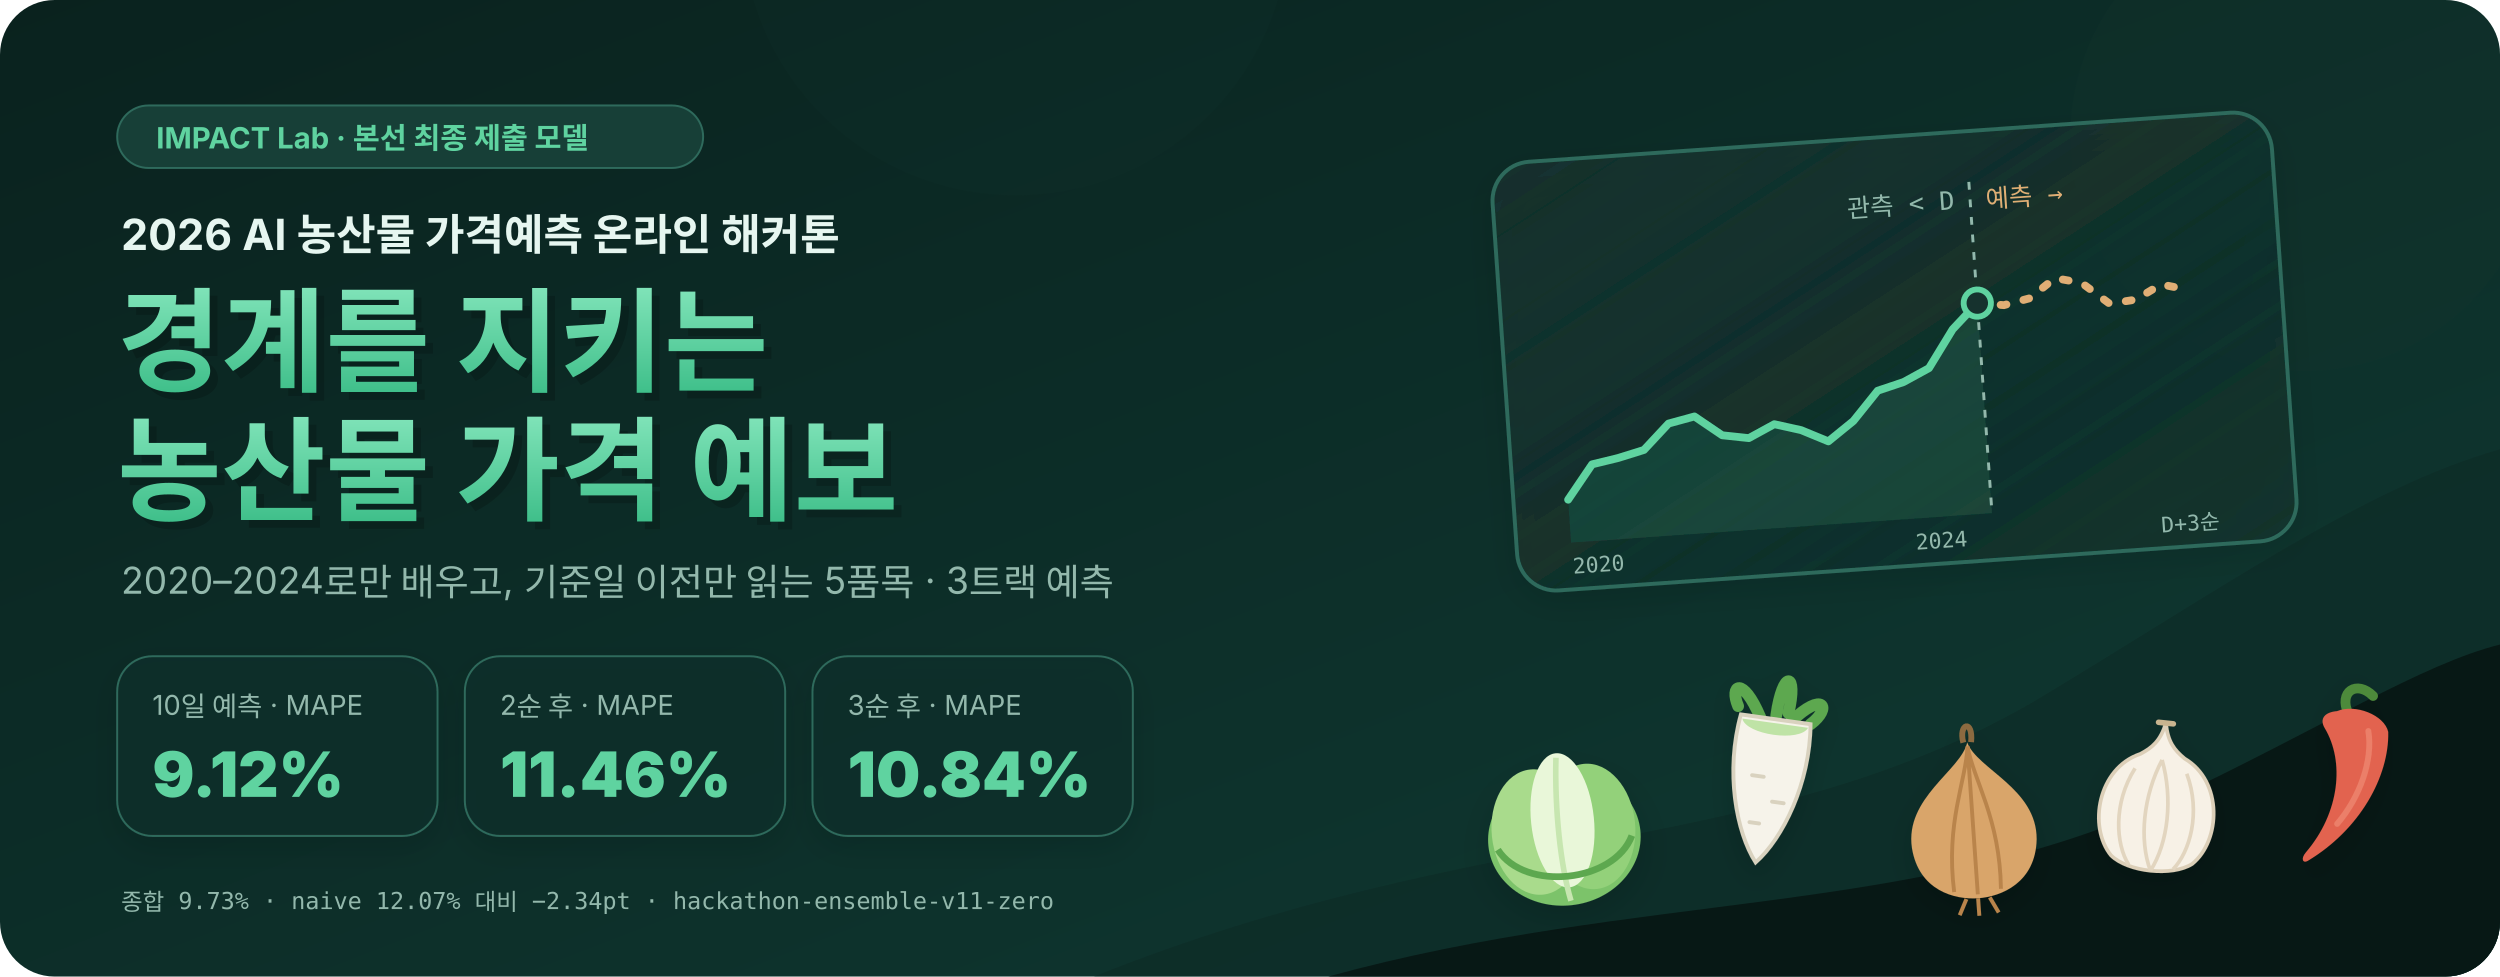
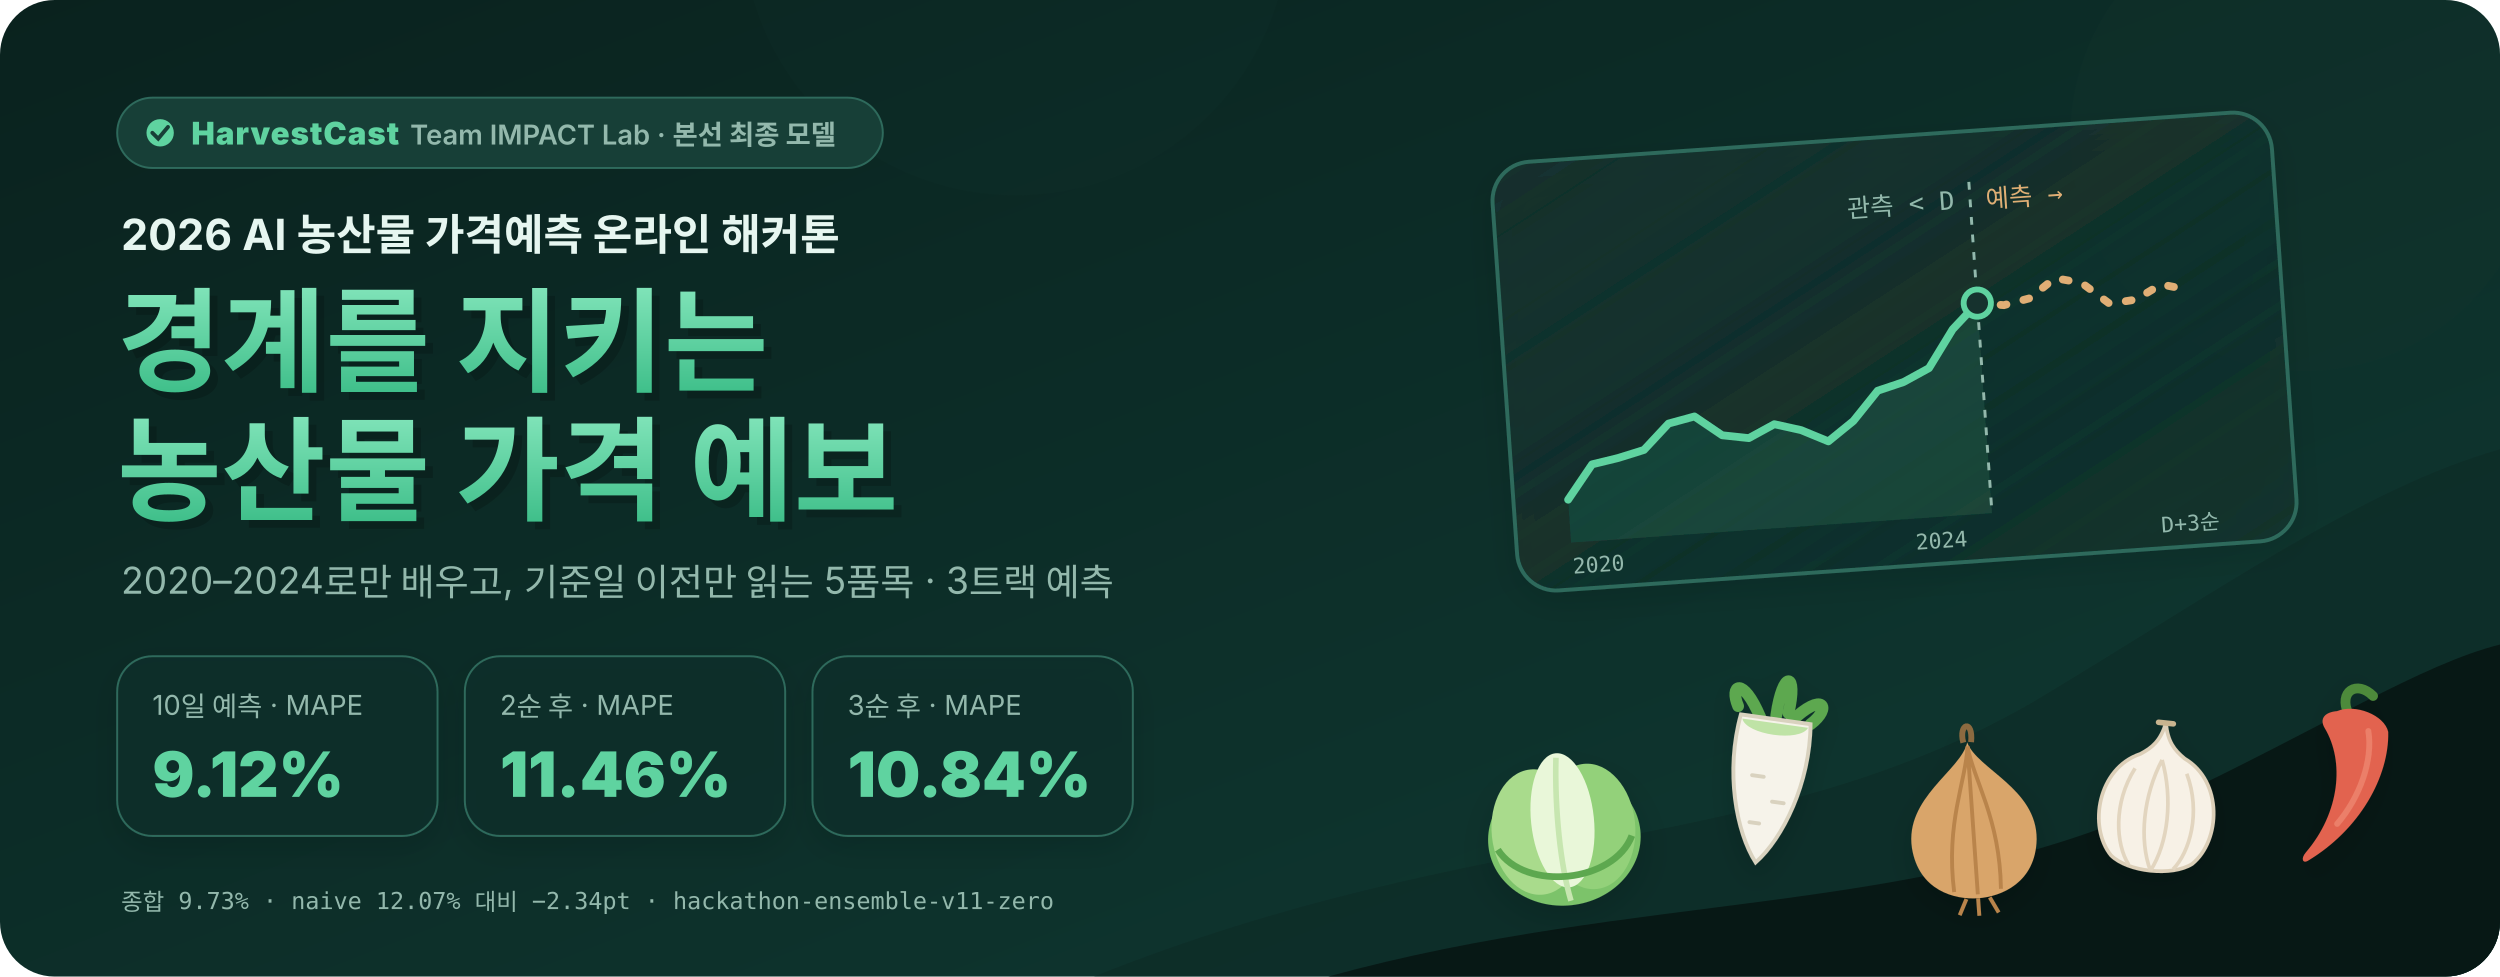
- <svg xmlns="http://www.w3.org/2000/svg" width="1280" height="500" viewBox="0 0 1280 500" role="img" aria-label="IMPACT Lab — 경계를 지키는 농산물 가격 예보">
+ <svg xmlns="http://www.w3.org/2000/svg" width="1280" height="500" viewBox="0 0 1280 500" role="img" aria-label="HarvestCast — 경계를 지키는 농산물 가격 예보">
  <defs>
    <linearGradient id="bgdark" x1="0" y1="0" x2="1" y2="1">
      <stop offset="0" stop-color="#0A221E" />
      <stop offset="1" stop-color="#0F3A33" />
    </linearGradient>
    <linearGradient id="ttdark" x1="0" y1="0" x2="0" y2="1">
      <stop offset="0" stop-color="#7FE3B8" />
      <stop offset="1" stop-color="#3FBF8A" />
    </linearGradient>
    <linearGradient id="gldark" x1="0" y1="0" x2="1" y2="1">
      <stop offset="0" stop-color="#12332D" stop-opacity="0.95" />
      <stop offset="1" stop-color="#12332D" stop-opacity="0.55" />
    </linearGradient>
    <filter id="shdark" x="-20%" y="-20%" width="140%" height="160%">
      <feDropShadow dx="0" dy="6" stdDeviation="8" flood-color="#000000" flood-opacity="0.14" />
    </filter>
  </defs>
  <clipPath id="cldark">
    <rect width="1280" height="500" rx="28" />
  </clipPath>
  <g clip-path="url(#cldark)">
    <rect width="1280" height="500" fill="url(#bgdark)" />
    <path d="M560,500 C760,420 900,440 1040,360 C1140,300 1210,250 1280,230 L1280,500 Z" fill="#0D2D28" opacity="0.9" />
    <path d="M680,500 C840,456 980,470 1110,410 C1190,372 1240,340 1280,330 L1280,500 Z" fill="#071815" />
    <circle cx="1180" cy="70" r="120" fill="#12332D" opacity="0.25" />
    <circle cx="520" cy="-40" r="140" fill="#12332D" opacity="0.18" />
    <g filter="url(#shdark)" transform="rotate(-4 970.0 180.0)">
      <rect x="770" y="70" width="400" height="220" rx="20" fill="url(#gldark)" stroke="#2E6A5C" stroke-width="2" />
      <path d="M798.0,244.0 L811.5,226.8 L825.0,224.5 L838.5,221.3 L852.0,208.7 L865.5,206.0 L879.0,216.6 L892.5,219.0 L906.0,212.8 L919.5,216.8 L933.0,223.5 L946.5,214.0 L960.0,199.4 L973.5,195.9 L987.0,189.7 L1000.5,170.7 L1014.0,158.2 L1014.0,266 L798.0,266 Z" fill="#5FD3A0" opacity="0.12" />
      <path d="M798.0,244.0 L811.5,226.8 L825.0,224.5 L838.5,221.3 L852.0,208.7 L865.5,206.0 L879.0,216.6 L892.5,219.0 L906.0,212.8 L919.5,216.8 L933.0,223.5 L946.5,214.0 L960.0,199.4 L973.5,195.9 L987.0,189.7 L1000.5,170.7 L1014.0,158.2" fill="none" stroke="#5FD3A0" stroke-width="4" stroke-linejoin="round" stroke-linecap="round" />
      <path d="M1014.0,158.2 L1027.5,160.2 L1041.0,157.6 L1054.5,148.2 L1068.0,151.6 L1081.5,163.2 L1095.0,162.1 L1108.5,155.2 L1122.0,158.9" fill="none" stroke="#E0AE74" stroke-width="4" stroke-dasharray="3 9" stroke-linecap="round" />
      <line x1="1014.0" y1="96" x2="1014.0" y2="266" stroke="#93B8AC" stroke-width="1.5" stroke-dasharray="4 5" />
      <circle cx="1014.0" cy="158.2" r="7" fill="#12332D" stroke="#5FD3A0" stroke-width="3" />
      <text x="1006.0" y="110" text-anchor="end" font-family="'SF Mono', 'JetBrains Mono', Menlo, Consolas, monospace" font-size="13" fill="#93B8AC">관측 &lt; D</text>
      <text x="1022.0" y="110" font-family="'SF Mono', 'JetBrains Mono', Menlo, Consolas, monospace" font-size="13" fill="#E0AE74">예측 →</text>
      <text x="798.0" y="282" font-family="'SF Mono', 'JetBrains Mono', Menlo, Consolas, monospace" font-size="11" fill="#93B8AC">2020</text>
      <text x="974.0" y="282" font-family="'SF Mono', 'JetBrains Mono', Menlo, Consolas, monospace" font-size="11" fill="#93B8AC">2024</text>
      <text x="1100.0" y="282" font-family="'SF Mono', 'JetBrains Mono', Menlo, Consolas, monospace" font-size="11" fill="#93B8AC">D+3순</text>
    </g>
    <g transform="translate(800,420) rotate(-6) scale(1.15)" filter="url(#shdark)">
      <ellipse cx="0" cy="8" rx="34" ry="30" fill="#7CC36A" />
      <ellipse cx="-12" cy="4" rx="20" ry="28" fill="#A9DB8C" />
      <ellipse cx="12" cy="4" rx="20" ry="28" fill="#93D17A" />
      <ellipse cx="0" cy="0" rx="14" ry="30" fill="#E9F7D9" />
      <path d="M0,-28 C-3,-5 -3,20 0,36" stroke="#C7E6B0" stroke-width="2.5" fill="none" />
      <path d="M-30,10 C-20,30 20,30 30,10" stroke="#5DA850" stroke-width="3" fill="none" />
    </g>
    <g transform="translate(905,398) rotate(8) scale(1.0)" filter="url(#shdark)">
      <path d="M-8,-30 C-20,-50 -26,-44 -20,-34 M0,-32 C0,-56 8,-56 6,-34 M8,-30 C22,-48 28,-40 18,-30" stroke="#5DA850" stroke-width="6" stroke-linecap="round" fill="none" />
      <path d="M-18,-30 C-22,0 -12,30 0,44 C12,30 22,0 18,-30 Z" fill="#F6F3EA" stroke="#D9D2BF" stroke-width="2" />
      <path d="M-17,-28 C-14,-20 14,-20 17,-28" fill="#BFE3A6" />
      <path d="M-8,0 h6 M4,12 h6 M-6,24 h5" stroke="#D9D2BF" stroke-width="2" stroke-linecap="round" />
    </g>
    <g transform="translate(1010,420) rotate(-4) scale(1.0)" filter="url(#shdark)">
      <path d="M0,-40 C4,-26 34,-14 32,12 C30,34 12,40 0,40 C-12,40 -30,34 -32,12 C-34,-14 -4,-26 0,-40 Z" fill="#D9A56B" />
      <path d="M0,-38 C-2,-20 -14,0 -12,36 M0,-38 C2,-20 14,0 12,36 M0,-38 V38" stroke="#B9844C" stroke-width="2" fill="none" />
      <path d="M-2,-40 C-4,-50 4,-52 2,-40" stroke="#8C6A3F" stroke-width="3" fill="none" />
      <path d="M-6,40 l-4,8 M0,40 v9 M6,40 l4,8" stroke="#B9844C" stroke-width="2" />
    </g>
    <g transform="translate(1105,408) rotate(6) scale(0.95)" filter="url(#shdark)">
      <path d="M0,-40 C2,-30 6,-26 12,-22 C34,-12 36,20 22,34 C12,42 -12,42 -22,34 C-36,20 -34,-12 -12,-22 C-6,-26 -2,-30 0,-40 Z" fill="#F7F1E6" stroke="#DCCFB8" stroke-width="2" />
      <path d="M0,-20 C-8,0 -8,24 0,40 M0,-20 C8,0 8,24 0,40 M-14,-14 C-24,6 -20,28 -12,38 M14,-14 C24,6 20,28 12,38" stroke="#E2D5BF" stroke-width="2" fill="none" />
      <path d="M-4,-40 h8" stroke="#C9B48F" stroke-width="3" stroke-linecap="round" />
    </g>
    <g transform="translate(1200,400) rotate(14) scale(1.0)" filter="url(#shdark)">
      <path d="M-6,-34 C-14,-44 -6,-52 4,-46" stroke="#4E8A3A" stroke-width="5" stroke-linecap="round" fill="none" />
      <path d="M-12,-34 C-4,-40 12,-38 16,-30 C22,-8 14,22 -8,44 C-10,46 -12,44 -10,40 C2,16 -2,-10 -16,-24 C-20,-28 -18,-32 -12,-34 Z" fill="#E2644F" />
      <path d="M6,-28 C12,-14 10,6 2,22" stroke="#F08A74" stroke-width="3" stroke-linecap="round" fill="none" opacity="0.7" />
    </g>
-     <rect x="60" y="54" width="300" height="32" rx="16" fill="#173F37" stroke="#2E6A5C" />
-     <text x="80" y="76" font-family="-apple-system, BlinkMacSystemFont, 'Apple SD Gothic Neo', 'Pretendard', 'Noto Sans KR', 'Segoe UI', sans-serif" font-size="15" font-weight="700" fill="#5FD3A0">IMPACT Lab · 본선 최종 제출 모델</text>
+     <rect x="60" y="50" width="392" height="36" rx="18" fill="#173F37" stroke="#2E6A5C" />
+     <circle cx="82" cy="68" r="7" fill="#5FD3A0" />
+     <path d="M78,68 l3,3 l5,-6" stroke="#173F37" stroke-width="2" fill="none" stroke-linecap="round" />
+     <text x="98" y="74" font-family="-apple-system, BlinkMacSystemFont, 'Apple SD Gothic Neo', 'Pretendard', 'Noto Sans KR', 'Segoe UI', sans-serif" font-size="16" font-weight="900" letter-spacing="0.5" fill="#5FD3A0">HarvestCast</text>
+     <text x="210" y="74" font-family="-apple-system, BlinkMacSystemFont, 'Apple SD Gothic Neo', 'Pretendard', 'Noto Sans KR', 'Segoe UI', sans-serif" font-size="14" font-weight="600" fill="#93B8AC">Team IMPACT Lab · 본선 최종 모델</text>
    <text x="62" y="128" font-family="-apple-system, BlinkMacSystemFont, 'Apple SD Gothic Neo', 'Pretendard', 'Noto Sans KR', 'Segoe UI', sans-serif" font-size="22" font-weight="700" fill="#E6F6F0">2026 AI 농산물 가격예측 온라인 해커톤</text>
    <text x="64" y="200" font-family="-apple-system, BlinkMacSystemFont, 'Apple SD Gothic Neo', 'Pretendard', 'Noto Sans KR', 'Segoe UI', sans-serif" font-size="58" font-weight="900" fill="#000000" opacity="0.18">경계를 지키는</text>
    <text x="60" y="196" font-family="-apple-system, BlinkMacSystemFont, 'Apple SD Gothic Neo', 'Pretendard', 'Noto Sans KR', 'Segoe UI', sans-serif" font-size="58" font-weight="900" fill="url(#ttdark)">경계를 지키는</text>
    <text x="64" y="266" font-family="-apple-system, BlinkMacSystemFont, 'Apple SD Gothic Neo', 'Pretendard', 'Noto Sans KR', 'Segoe UI', sans-serif" font-size="58" font-weight="900" fill="#000000" opacity="0.18">농산물 가격 예보</text>
    <text x="60" y="262" font-family="-apple-system, BlinkMacSystemFont, 'Apple SD Gothic Neo', 'Pretendard', 'Noto Sans KR', 'Segoe UI', sans-serif" font-size="58" font-weight="900" fill="url(#ttdark)">농산물 가격 예보</text>
    <text x="62" y="304" font-family="-apple-system, BlinkMacSystemFont, 'Apple SD Gothic Neo', 'Pretendard', 'Noto Sans KR', 'Segoe UI', sans-serif" font-size="19" fill="#93B8AC">2020–2024로만 배우고, 기준일 이전만 읽는 5품목 · 3트랙 예측</text>
    <g filter="url(#shdark)">
      <rect x="60" y="336" width="164" height="92" rx="18" fill="#11302A" fill-opacity="0.85" stroke="#2E6A5C" />
    </g>
    <text x="78" y="366" font-family="-apple-system, BlinkMacSystemFont, 'Apple SD Gothic Neo', 'Pretendard', 'Noto Sans KR', 'Segoe UI', sans-serif" font-size="14" fill="#93B8AC">10일 예측 · MAPE</text>
    <text x="78" y="408" font-family="-apple-system, BlinkMacSystemFont, 'Apple SD Gothic Neo', 'Pretendard', 'Noto Sans KR', 'Segoe UI', sans-serif" font-size="32" font-weight="900" fill="#5FD3A0">9.12%</text>
    <g filter="url(#shdark)">
      <rect x="238" y="336" width="164" height="92" rx="18" fill="#11302A" fill-opacity="0.85" stroke="#2E6A5C" />
    </g>
    <text x="256" y="366" font-family="-apple-system, BlinkMacSystemFont, 'Apple SD Gothic Neo', 'Pretendard', 'Noto Sans KR', 'Segoe UI', sans-serif" font-size="14" fill="#93B8AC">2순 후 · MAPE</text>
    <text x="256" y="408" font-family="-apple-system, BlinkMacSystemFont, 'Apple SD Gothic Neo', 'Pretendard', 'Noto Sans KR', 'Segoe UI', sans-serif" font-size="32" font-weight="900" fill="#5FD3A0">11.46%</text>
    <g filter="url(#shdark)">
      <rect x="416" y="336" width="164" height="92" rx="18" fill="#11302A" fill-opacity="0.85" stroke="#2E6A5C" />
    </g>
    <text x="434" y="366" font-family="-apple-system, BlinkMacSystemFont, 'Apple SD Gothic Neo', 'Pretendard', 'Noto Sans KR', 'Segoe UI', sans-serif" font-size="14" fill="#93B8AC">3순 후 · MAPE</text>
    <text x="434" y="408" font-family="-apple-system, BlinkMacSystemFont, 'Apple SD Gothic Neo', 'Pretendard', 'Noto Sans KR', 'Segoe UI', sans-serif" font-size="32" font-weight="900" fill="#5FD3A0">10.84%</text>
    <text x="62" y="466" font-family="'SF Mono', 'JetBrains Mono', Menlo, Consolas, monospace" font-size="12" fill="#93B8AC">종합 9.73% · naive 12.07% 대비 −2.34pt · hackathon-ensemble-v11-zero</text>
  </g>
</svg>
